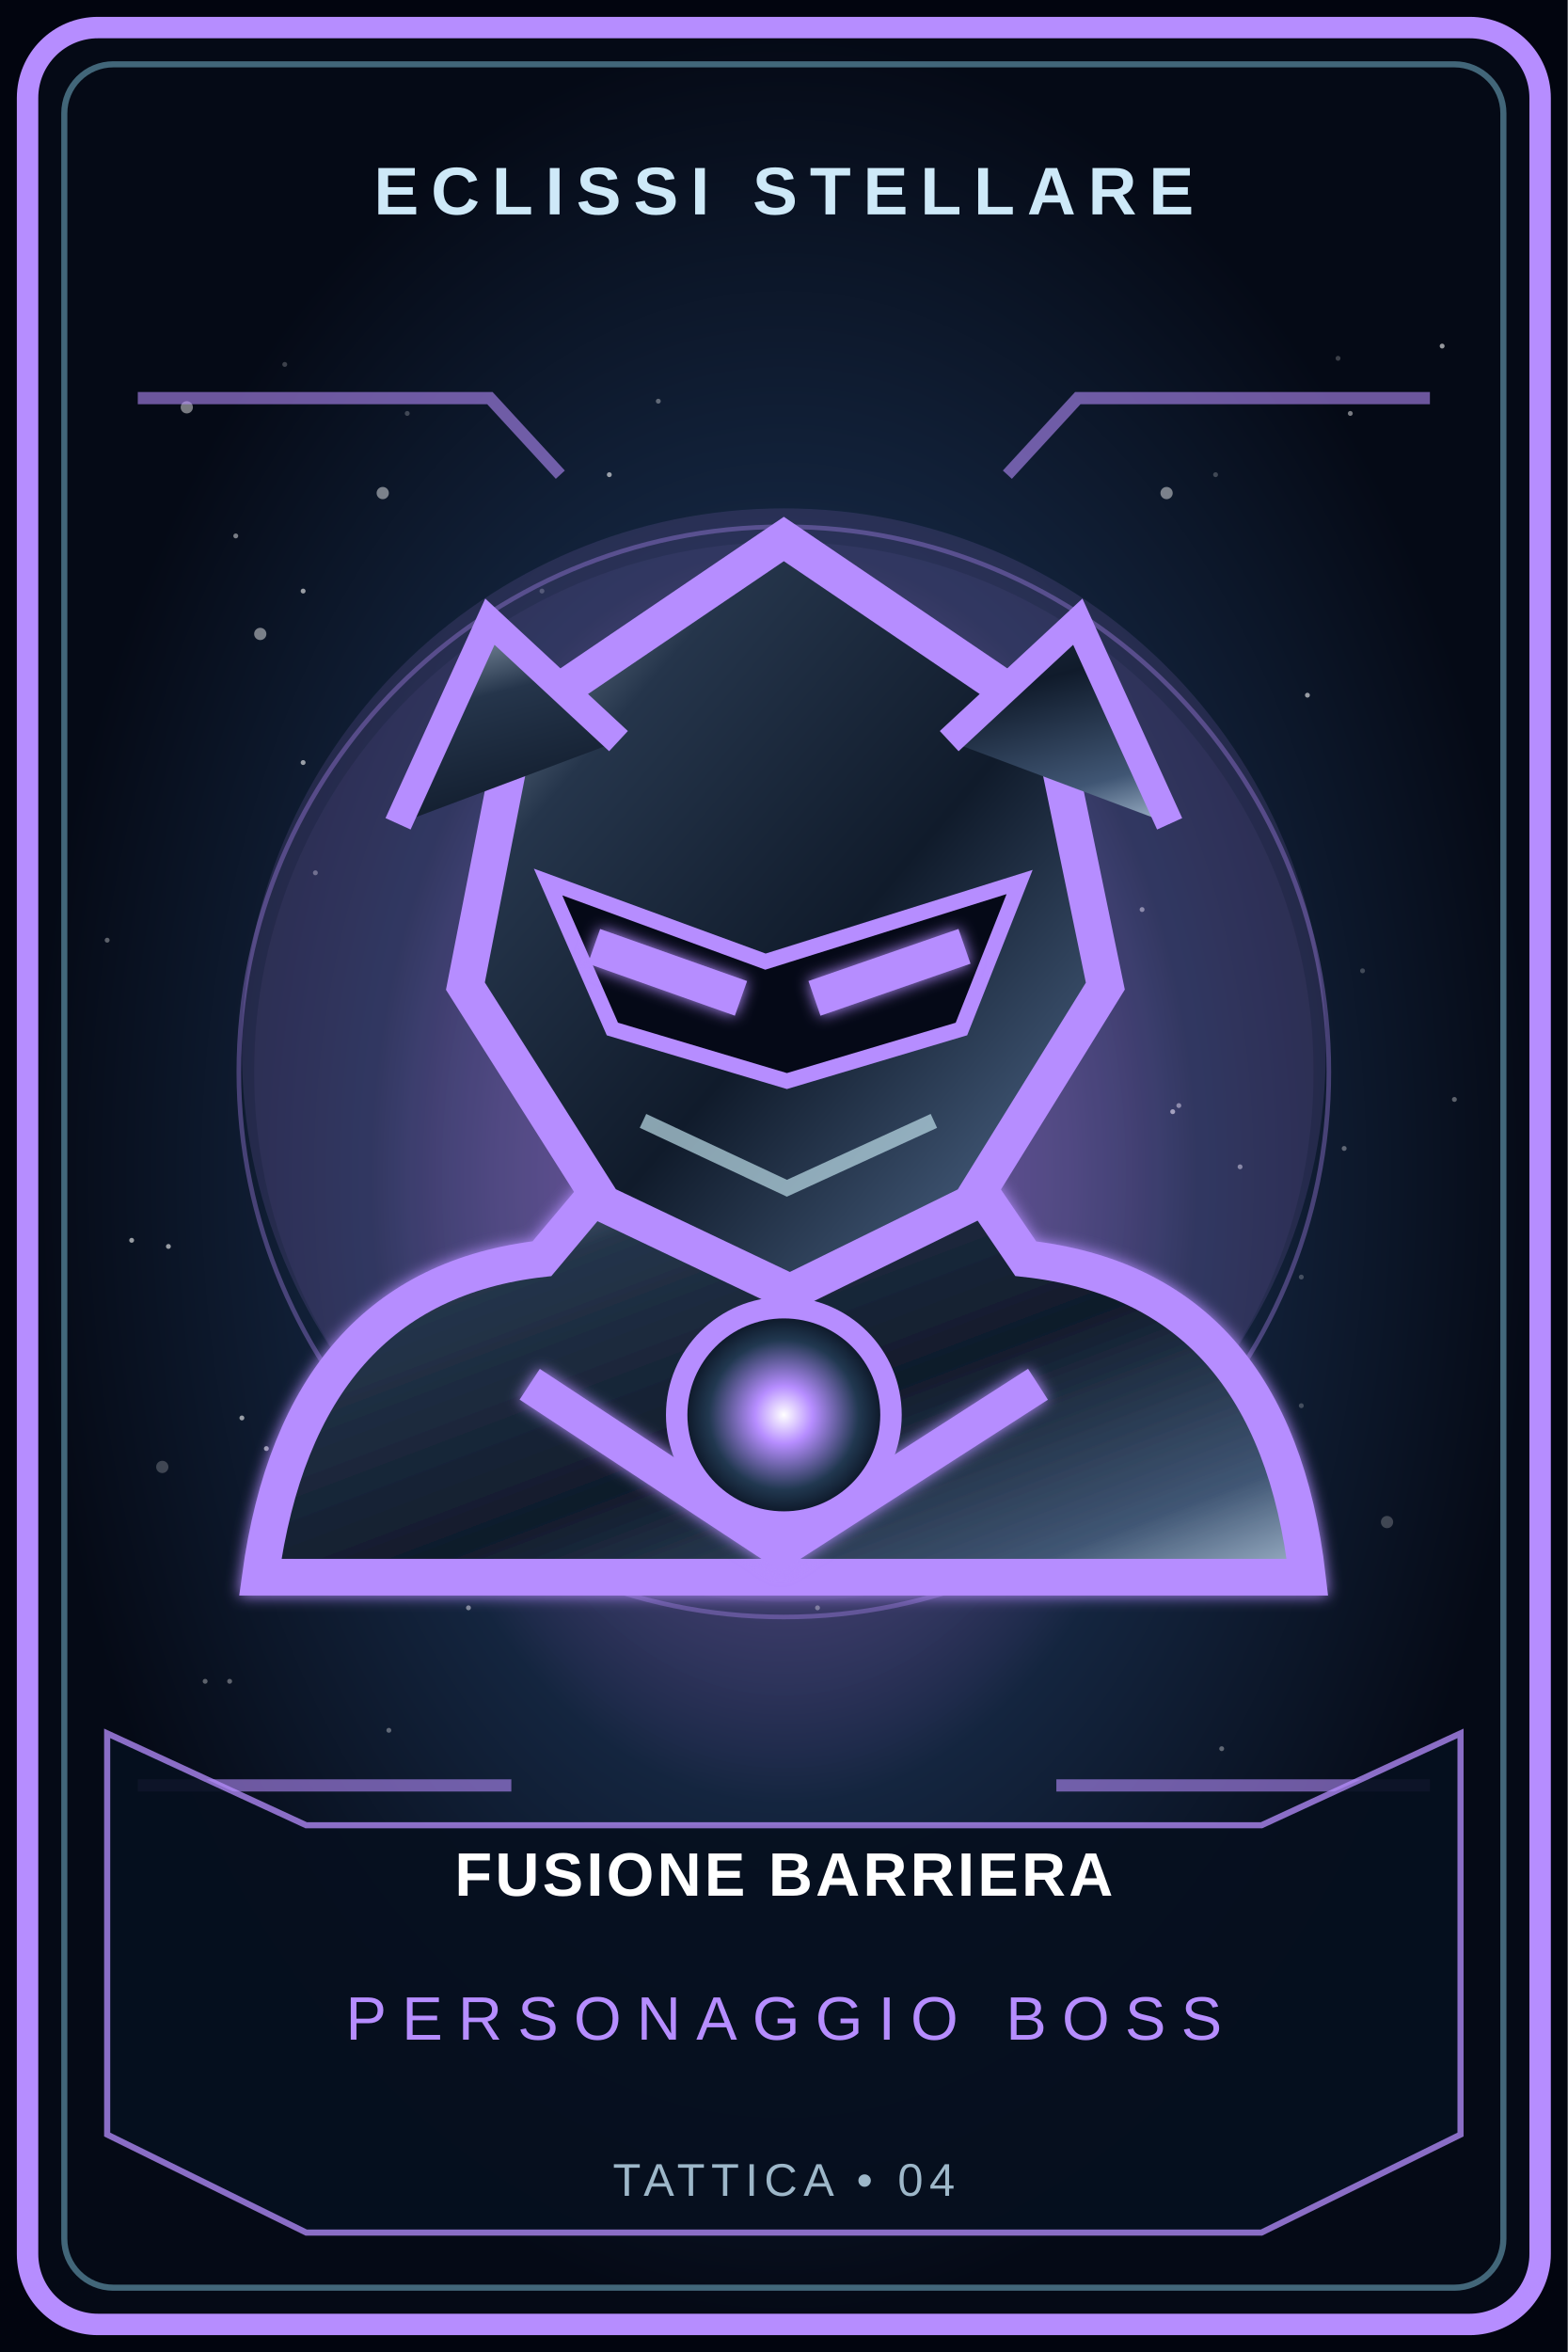
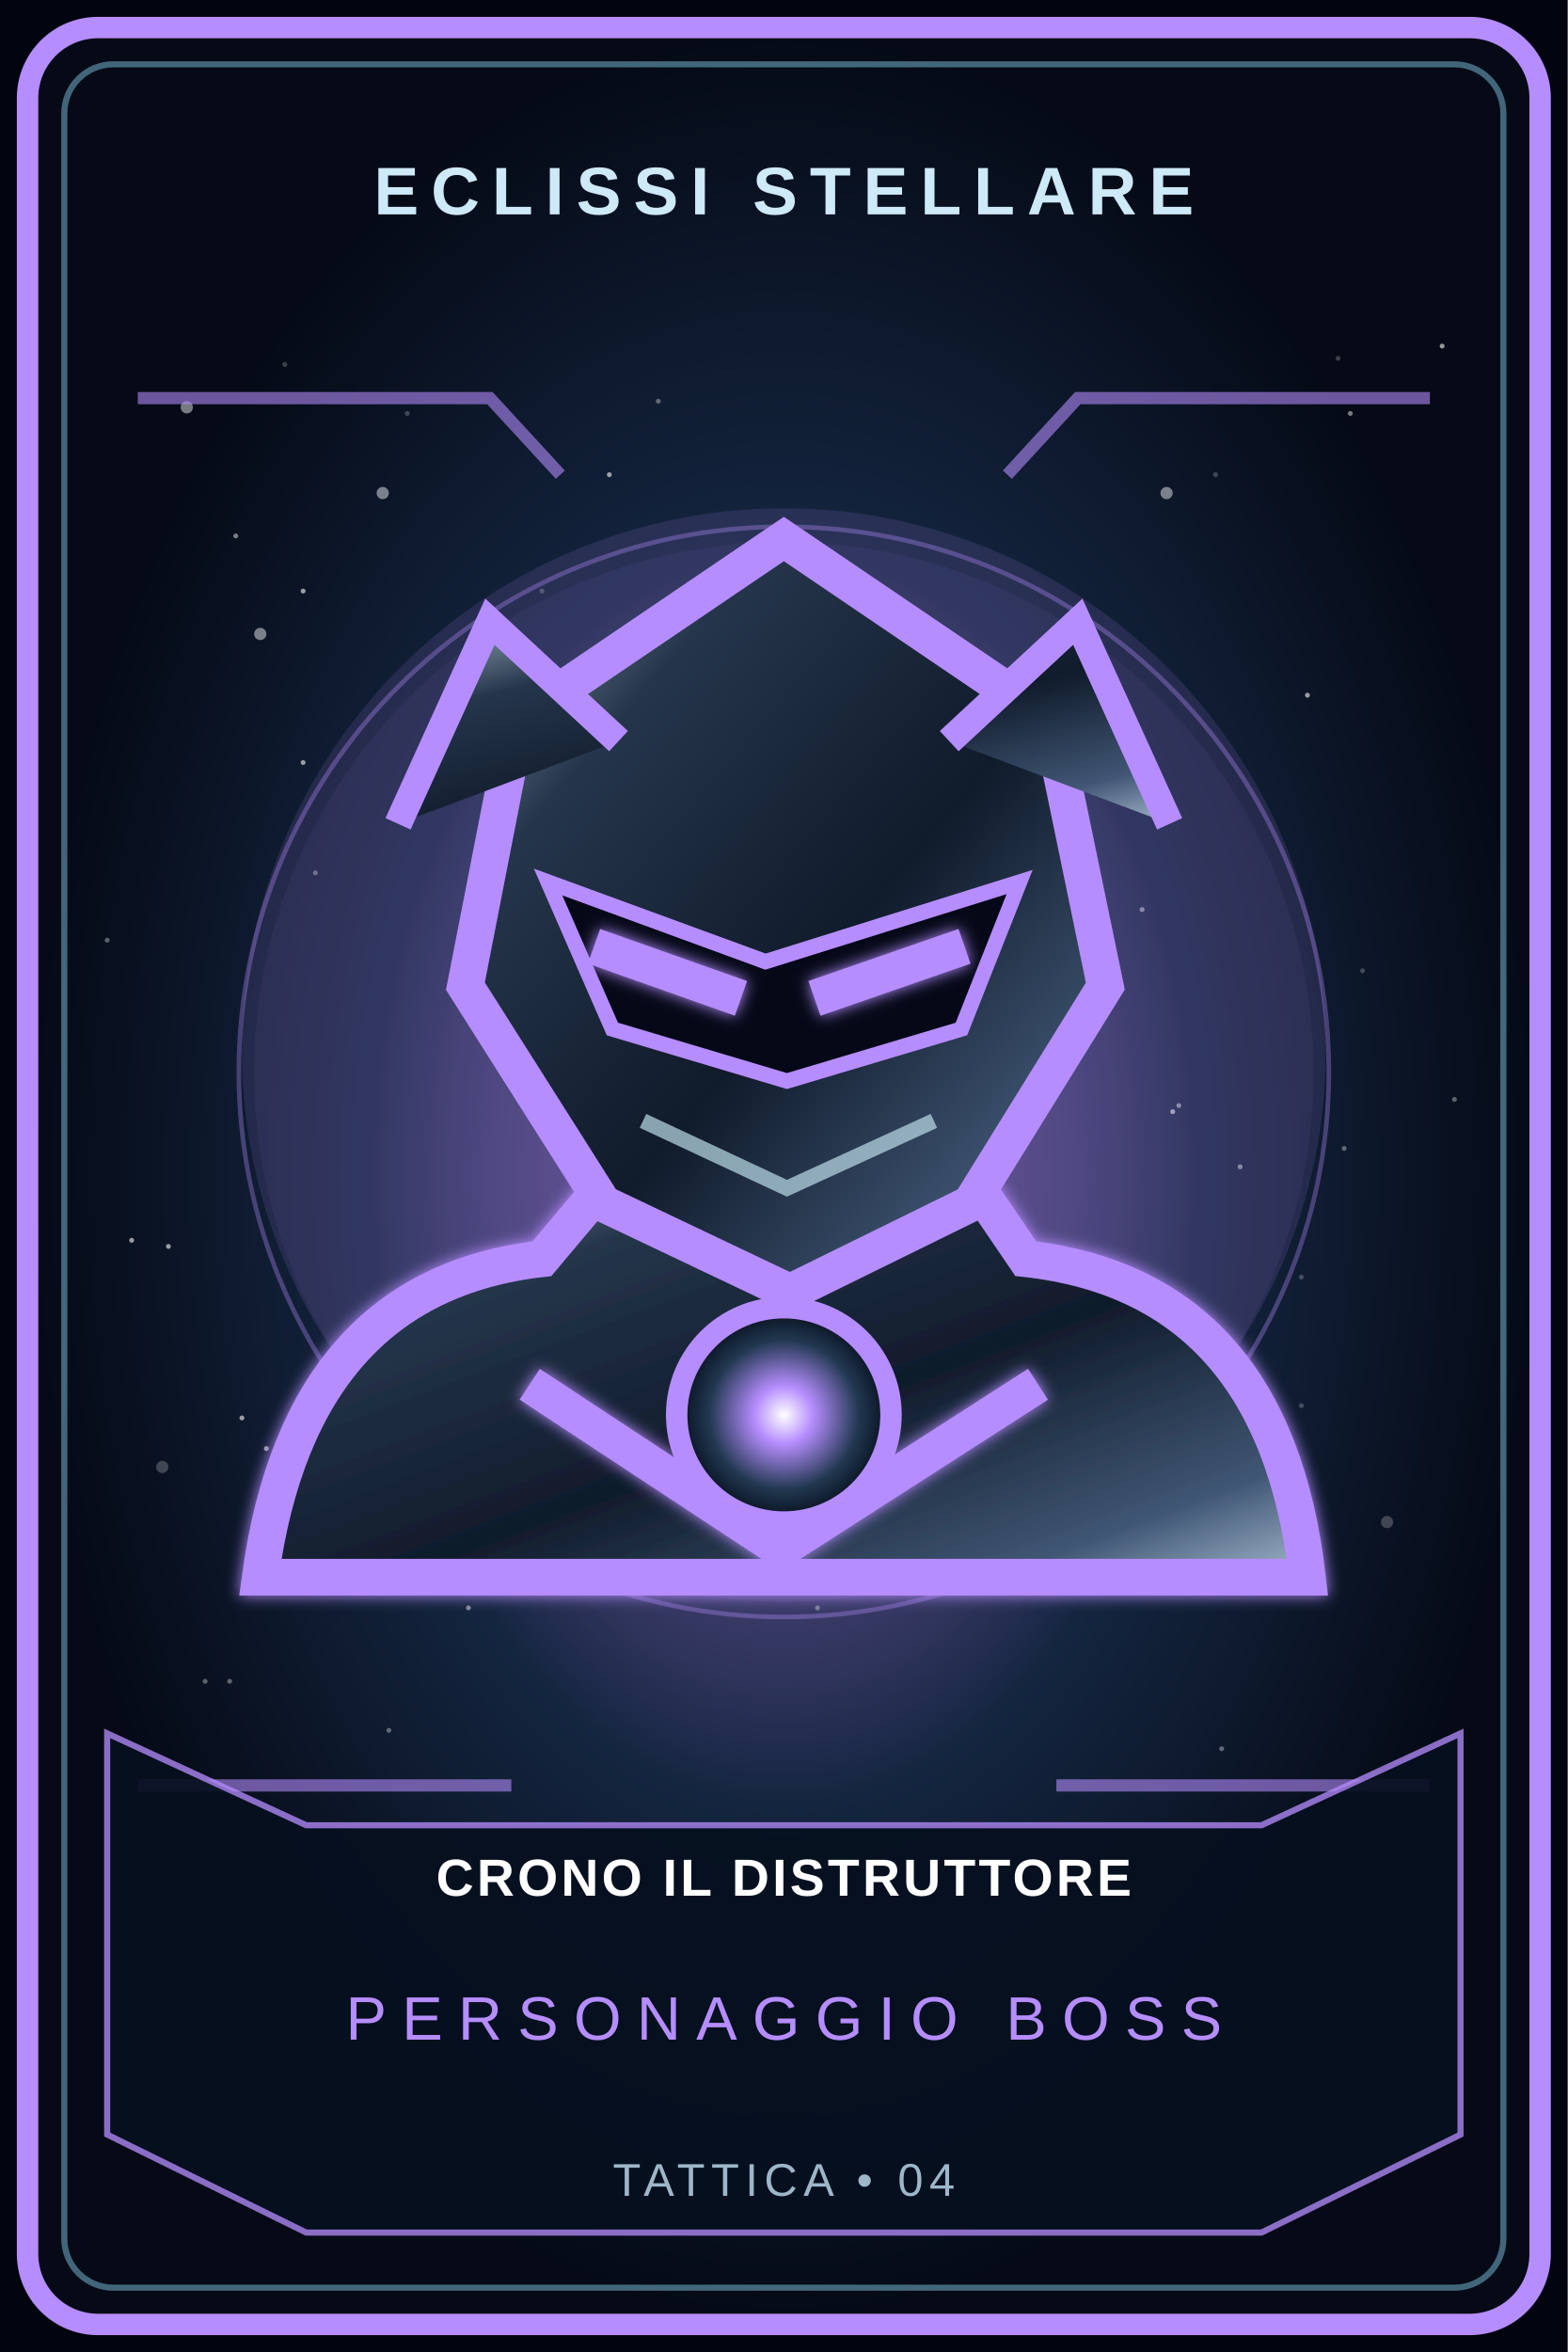
<svg xmlns="http://www.w3.org/2000/svg" width="512" height="768" viewBox="0 0 512 768" role="img" aria-label="Crono il Distruttore">
  <defs>
    <radialGradient id="bg">
      <stop offset="0" stop-color="#b68dff" stop-opacity=".42" />
      <stop offset=".55" stop-color="#14253f" />
      <stop offset="1" stop-color="#050a16" />
    </radialGradient>
    <linearGradient id="metal" x1="0" x2="1" y1="0" y2="1">
      <stop stop-color="#a3b4c4" />
      <stop offset=".24" stop-color="#25354b" />
      <stop offset=".56" stop-color="#101b2b" />
      <stop offset=".85" stop-color="#405674" />
      <stop offset="1" stop-color="#a4b9ce" />
    </linearGradient>
    <radialGradient id="core">
      <stop stop-color="#ffffff" />
      <stop offset=".27" stop-color="#b68dff" />
      <stop offset=".7" stop-color="#213850" />
      <stop offset="1" stop-color="#060c1a" />
    </radialGradient>
    <filter id="glow" x="-80%" y="-80%" width="260%" height="260%">
      <feGaussianBlur stdDeviation="2.5" result="g" />
      <feMerge>
        <feMergeNode in="g" />
        <feMergeNode in="SourceGraphic" />
      </feMerge>
    </filter>
  </defs>
  <rect width="512" height="768" fill="#02050f" />
  <rect x="9" y="9" width="494" height="750" rx="23" fill="url(#bg)" stroke="#b68dff" stroke-width="7" />
  <rect x="21" y="21" width="470" height="726" rx="16" fill="none" stroke="#8cd7f2" stroke-opacity=".45" stroke-width="2" />
  <circle cx="85" cy="513" r="2" fill="#fff" opacity="0.22" />
  <circle cx="475" cy="359" r="0.8" fill="#fff" opacity="0.34" />
  <circle cx="405" cy="381" r="0.8" fill="#fff" opacity="0.46" />
  <circle cx="43" cy="405" r="0.8" fill="#fff" opacity="0.58" />
  <circle cx="445" cy="317" r="0.8" fill="#fff" opacity="0.22" />
  <circle cx="127" cy="565" r="0.8" fill="#fff" opacity="0.34" />
  <circle cx="381" cy="161" r="2" fill="#fff" opacity="0.46" />
  <circle cx="203" cy="391" r="0.8" fill="#fff" opacity="0.58" />
  <circle cx="93" cy="119" r="0.8" fill="#fff" opacity="0.22" />
  <circle cx="103" cy="285" r="0.8" fill="#fff" opacity="0.34" />
  <circle cx="385" cy="361" r="0.8" fill="#fff" opacity="0.46" />
  <circle cx="311" cy="249" r="0.8" fill="#fff" opacity="0.58" />
  <circle cx="53" cy="479" r="2" fill="#fff" opacity="0.22" />
  <circle cx="35" cy="307" r="0.8" fill="#fff" opacity="0.34" />
  <circle cx="373" cy="297" r="0.8" fill="#fff" opacity="0.46" />
  <circle cx="87" cy="473" r="0.8" fill="#fff" opacity="0.58" />
  <circle cx="105" cy="481" r="0.8" fill="#fff" opacity="0.22" />
  <circle cx="67" cy="549" r="0.8" fill="#fff" opacity="0.34" />
  <circle cx="61" cy="133" r="2" fill="#fff" opacity="0.46" />
  <circle cx="99" cy="193" r="0.8" fill="#fff" opacity="0.58" />
  <circle cx="397" cy="155" r="0.8" fill="#fff" opacity="0.22" />
  <circle cx="179" cy="287" r="0.8" fill="#fff" opacity="0.34" />
  <circle cx="293" cy="227" r="0.8" fill="#fff" opacity="0.46" />
  <circle cx="471" cy="113" r="0.8" fill="#fff" opacity="0.58" />
  <circle cx="453" cy="497" r="2" fill="#fff" opacity="0.22" />
  <circle cx="267" cy="525" r="0.8" fill="#fff" opacity="0.34" />
  <circle cx="153" cy="525" r="0.8" fill="#fff" opacity="0.46" />
  <circle cx="287" cy="445" r="0.8" fill="#fff" opacity="0.58" />
  <circle cx="177" cy="193" r="0.8" fill="#fff" opacity="0.22" />
  <circle cx="171" cy="349" r="0.8" fill="#fff" opacity="0.34" />
  <circle cx="85" cy="207" r="2" fill="#fff" opacity="0.46" />
  <circle cx="427" cy="227" r="0.8" fill="#fff" opacity="0.58" />
  <circle cx="425" cy="417" r="0.8" fill="#fff" opacity="0.22" />
  <circle cx="195" cy="459" r="0.8" fill="#fff" opacity="0.34" />
  <circle cx="441" cy="135" r="0.8" fill="#fff" opacity="0.46" />
  <circle cx="55" cy="407" r="0.8" fill="#fff" opacity="0.58" />
  <circle cx="181" cy="435" r="2" fill="#fff" opacity="0.22" />
  <circle cx="75" cy="549" r="0.8" fill="#fff" opacity="0.34" />
  <circle cx="245" cy="281" r="0.8" fill="#fff" opacity="0.46" />
  <circle cx="99" cy="249" r="0.8" fill="#fff" opacity="0.58" />
  <circle cx="133" cy="135" r="0.8" fill="#fff" opacity="0.22" />
  <circle cx="399" cy="571" r="0.8" fill="#fff" opacity="0.34" />
  <circle cx="125" cy="161" r="2" fill="#fff" opacity="0.46" />
  <circle cx="383" cy="363" r="0.8" fill="#fff" opacity="0.58" />
  <circle cx="425" cy="459" r="0.8" fill="#fff" opacity="0.22" />
  <circle cx="439" cy="375" r="0.8" fill="#fff" opacity="0.34" />
  <circle cx="273" cy="279" r="0.8" fill="#fff" opacity="0.46" />
  <circle cx="199" cy="155" r="0.8" fill="#fff" opacity="0.58" />
  <circle cx="405" cy="471" r="2" fill="#fff" opacity="0.22" />
  <circle cx="215" cy="225" r="0.8" fill="#fff" opacity="0.34" />
  <circle cx="77" cy="175" r="0.8" fill="#fff" opacity="0.46" />
  <circle cx="79" cy="463" r="0.8" fill="#fff" opacity="0.58" />
  <circle cx="437" cy="117" r="0.8" fill="#fff" opacity="0.22" />
  <circle cx="215" cy="131" r="0.8" fill="#fff" opacity="0.34" />
  <circle cx="256" cy="350" r="173" fill="#b68dff" opacity=".055" />
  <circle cx="256" cy="350" r="178" stroke="#b68dff" stroke-width="1.5" opacity=".34" fill="none" />
  <path d="M45 130L160 130L183 155M467 130L352 130L329 155M45 583L167 583M467 583L345 583" fill="none" stroke="#b68dff" stroke-width="4" opacity=".58" />
  <g>
    <circle cx="256" cy="343" r="177" fill="#b68dff" opacity=".13" />
    <path d="M85 515Q98 420 177 411L198 386L318 386L335 411Q416 420 427 515Z" fill="url(#metal)" stroke="#b68dff" stroke-width="12" filter="url(#glow)" />
    <path d="M169 235L256 176L343 235L361 322L317 393L258 422L197 393L152 322Z" fill="url(#metal)" stroke="#b68dff" stroke-width="12" />
    <path d="M130 269L160 203L202 242M382 269L352 203L310 242" fill="url(#metal)" stroke="#b68dff" stroke-width="9" />
    <path d="M179 288L250 314L333 288L314 336L257 353L200 336Z" fill="#050917" stroke="#b68dff" stroke-width="5" />
    <path d="M194 309L242 326M315 309L266 326" stroke="#b68dff" stroke-width="12" filter="url(#glow)" />
    <path d="M210 366L257 388L305 366" fill="none" stroke="#bddde9" stroke-opacity=".7" stroke-width="5" />
    <path d="M173 452L255 506L339 452" fill="none" stroke="#b68dff" stroke-width="12" filter="url(#glow)" />
    <circle cx="256" cy="462" r="35" fill="url(#core)" stroke="#b68dff" stroke-width="7" />
  </g>
  <path d="M35 566L100 596H412L477 566L477 697L412 729H100L35 697Z" fill="#06101fec" stroke="#b68dff" stroke-opacity=".75" stroke-width="2" />
  <text x="256" y="70" text-anchor="middle" font-family="Arial,sans-serif" font-weight="bold" font-size="22" fill="#cee9f8" letter-spacing="4">ECLISSI STELLARE</text>
-   <text x="256" y="619" text-anchor="middle" font-family="Arial,sans-serif" font-weight="bold" font-size="20" fill="#ffffff" letter-spacing="1">FUSIONE BARRIERA</text>
+   <text x="256" y="619" text-anchor="middle" font-family="Arial,sans-serif" font-weight="bold" font-size="17" fill="#ffffff" letter-spacing="1">CRONO IL DISTRUTTORE</text>
  <text x="256" y="666" text-anchor="middle" font-family="Arial,sans-serif" font-size="20" fill="#b68dff" letter-spacing="5">PERSONAGGIO BOSS</text>
  <text x="256" y="717" text-anchor="middle" font-family="Arial,sans-serif" font-size="15" fill="#9db7c9" letter-spacing="2">TATTICA  •  04</text>
</svg>
